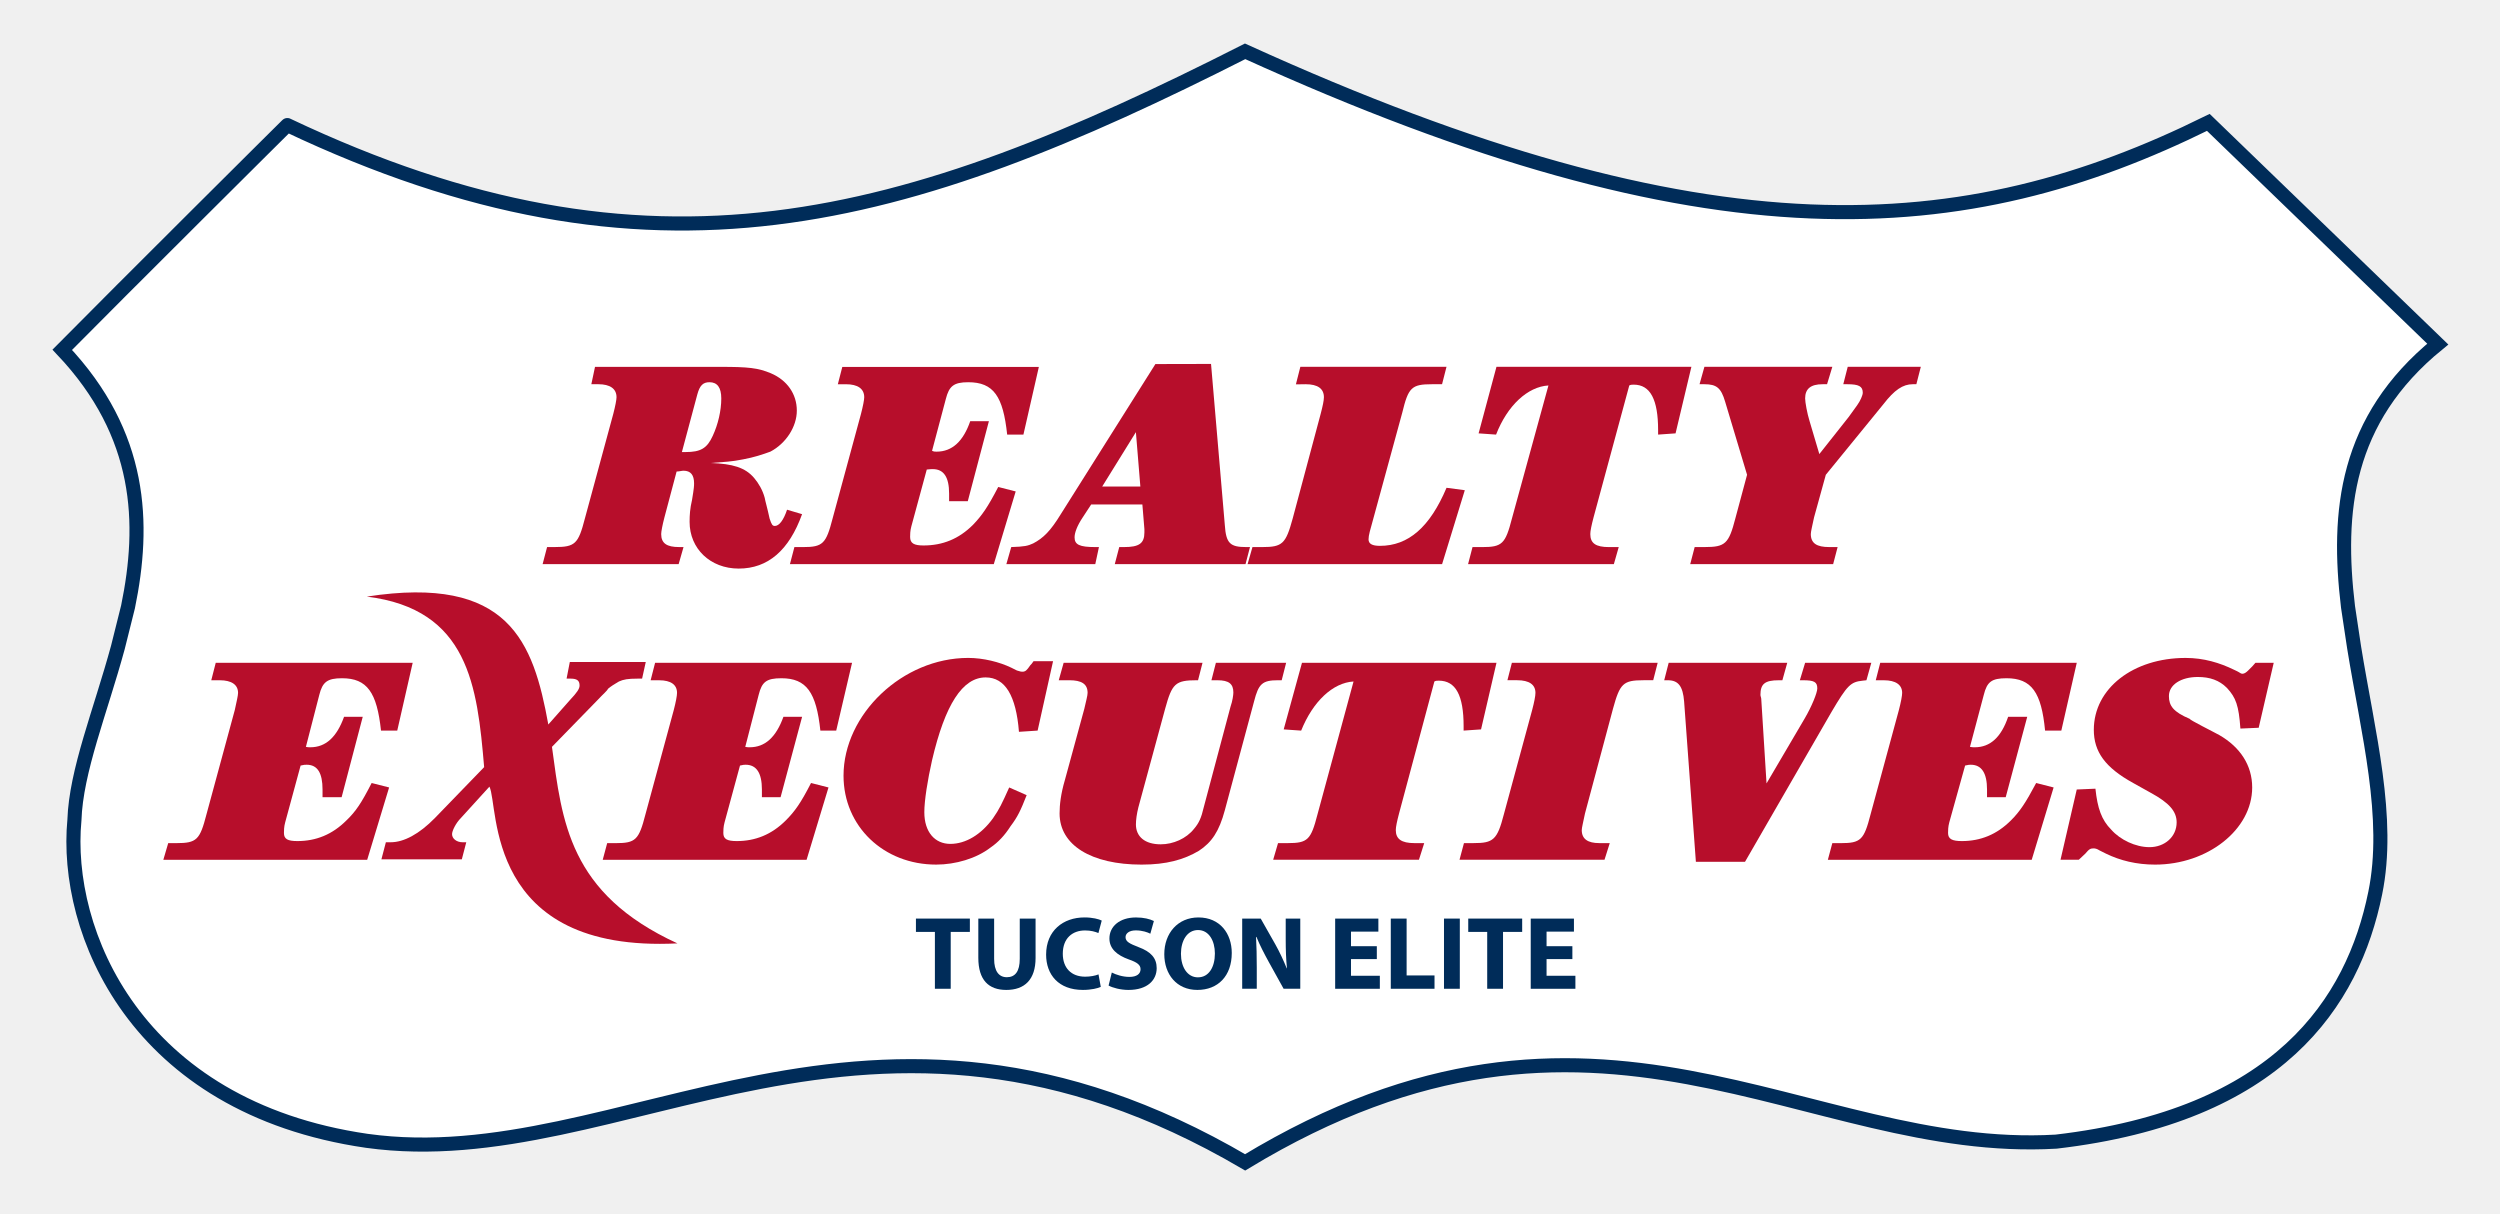
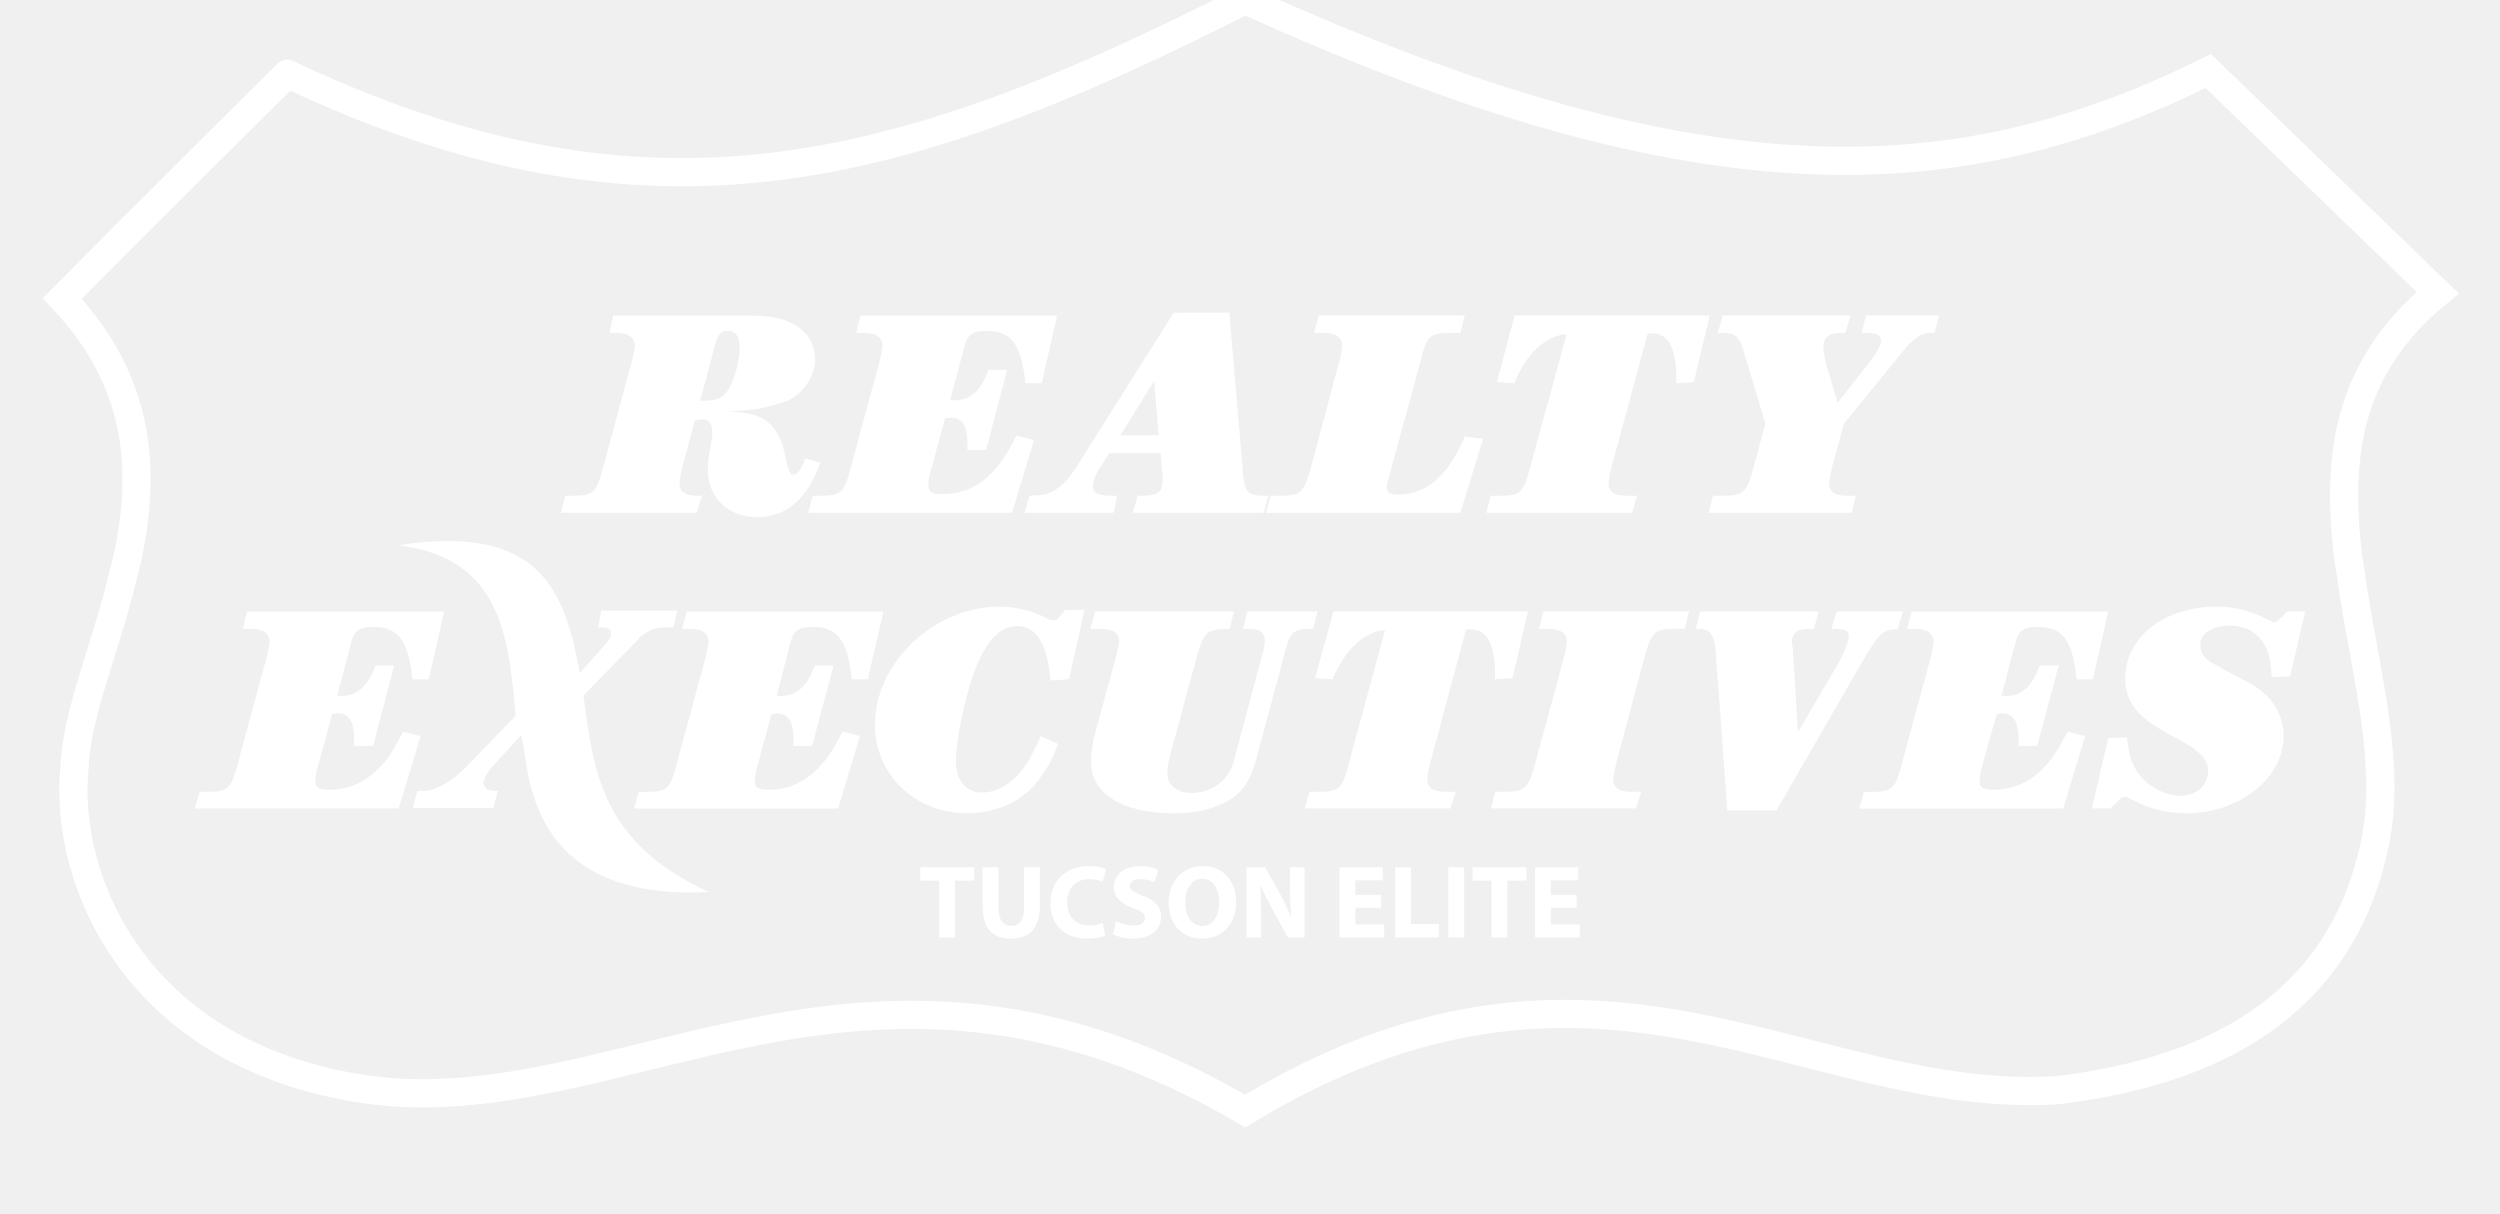
- <svg xmlns="http://www.w3.org/2000/svg" version="1.1" id="Layer_1" x="0px" y="0px" width="177.499px" height="86.17px" viewBox="0 0 177.499 86.17" enable-background="new 0 0 177.499 86.17" xml:space="preserve">
+ <svg xmlns="http://www.w3.org/2000/svg" version="1.1" id="Layer_1" x="0px" y="0px" width="177.5px" height="86.17px" viewBox="0 0 177.5 86.17" enable-background="new 0 0 177.5 86.17" xml:space="preserve">
  <g>
+     <path fill="none" stroke="#FFFFFF" stroke-width="2" d="M166.708,39.441l0.433,2.883c0.979,6.054,2.595,12.109,1.499,17.443   c-1.586,7.783-6.834,15.799-22.661,17.645c-17.875,1.037-32.552-13.693-57.575,1.473c-26.842-15.742-44.141,1.008-62.361-1.529   C9.549,74.96,4.534,62.419,5.284,54.577c0.114-3.488,1.845-7.697,3.085-12.253l0.721-2.883c1.21-5.882,1.037-12.225-4.671-18.25   C8.288,17.272,20.606,5.017,20.402,5.237C46.269,17.495,64.198,12.276,88.403,0c33.068,15.05,51.117,13.58,68.387,5.045   l16.291,15.741C166.506,26.15,165.9,32.694,166.708,39.441z" />
    <g>
-       <path fill="#FFFFFF" stroke="#002C59" d="M166.708,43.085l0.433,2.883c0.98,6.055,2.595,12.109,1.499,17.443    c-1.586,7.783-6.833,15.799-22.661,17.645c-17.875,1.037-32.551-13.695-57.576,1.471c-26.841-15.742-44.14,1.008-62.361-1.529    C9.55,78.605,4.534,66.063,5.284,58.222c0.115-3.489,1.845-7.698,3.085-12.254l0.721-2.883c1.21-5.882,1.037-12.225-4.671-18.25    C8.288,20.916,20.607,8.661,20.402,8.881C46.27,21.139,64.198,15.92,88.403,3.644c33.069,15.05,51.118,13.58,68.388,5.046    l16.29,15.741C166.507,29.794,165.901,36.338,166.708,43.085z" />
-       <g>
-         <path fill="#B70E2B" d="M39.189,53.026l3.229-3.314c0.404-0.434,0.692-0.664,0.75-0.809c0.201-0.172,0.519-0.375,0.778-0.518     c0.317-0.145,0.634-0.203,1.326-0.203h0.317l0.26-1.182h-5.392l-0.23,1.182c0.114,0,0.23,0,0.288,0     c0.461,0,0.634,0.145,0.634,0.49c0,0.23-0.173,0.49-0.691,1.039l-1.528,1.729c-1.066-5.881-2.797-10.638-12.888-9.082     c7.236,0.895,7.842,6.344,8.332,12.109l-3.488,3.604c-1.124,1.153-2.22,1.729-3.143,1.729h-0.346l-0.317,1.211h5.709l0.316-1.211     h-0.259c-0.433,0-0.75-0.26-0.75-0.576c0-0.23,0.26-0.779,0.634-1.153l2.019-2.22c0.692,1.354-0.403,11.82,13.349,11.129     C40.371,63.435,39.91,58.303,39.189,53.026z" />
-         <path fill="#B70E2B" d="M160.366,51.671l1.067-4.612h-1.298l-0.23,0.26c-0.173,0.173-0.288,0.288-0.288,0.288     c-0.115,0.115-0.26,0.23-0.404,0.23c-0.086,0-0.173-0.057-0.26-0.115c-0.058-0.029-0.144-0.086-0.346-0.173     c-1.009-0.49-2.134-0.836-3.431-0.836c-3.719,0-6.516,2.163-6.516,5.104c0,1.558,0.807,2.681,2.797,3.776l1.239,0.692     c1.326,0.72,1.845,1.325,1.845,2.104c0,1.009-0.836,1.759-1.931,1.759c-0.98,0-2.076-0.519-2.711-1.24     c-0.691-0.691-0.979-1.527-1.124-2.911l-1.326,0.057l-1.153,4.988h1.297l0.462-0.433c0.288-0.346,0.375-0.374,0.605-0.374     c0.086,0,0.23,0.028,0.403,0.143l0.462,0.231c1.009,0.49,2.162,0.778,3.487,0.778c3.72,0,6.892-2.479,6.892-5.479     c0-1.556-0.836-2.854-2.336-3.719c-0.288-0.144-0.691-0.374-1.211-0.634c-0.547-0.288-0.864-0.462-0.894-0.52     c-1.153-0.489-1.471-0.922-1.471-1.614c0-0.807,0.865-1.355,2.048-1.355c0.864,0,1.527,0.23,2.075,0.779     c0.635,0.691,0.836,1.239,0.952,2.883L160.366,51.671z" />
-         <path fill="#B70E2B" d="M145.806,55.909l-1.239-0.316c-0.75,1.412-1.153,2.018-1.788,2.652c-1.009,1.01-2.162,1.471-3.488,1.471     c-0.692,0-0.98-0.145-0.98-0.577c0-0.144,0-0.433,0.087-0.749l1.124-4.036c0.23-0.058,0.317-0.058,0.403-0.058     c0.778,0,1.153,0.605,1.153,1.758c0,0.145,0,0.26,0,0.548h1.326l1.528-5.708h-1.355c-0.489,1.441-1.269,2.162-2.363,2.162     c-0.145,0-0.202,0-0.347-0.029l0.98-3.689c0.23-0.923,0.548-1.183,1.614-1.183c1.788,0,2.479,1.009,2.739,3.719h1.153     l1.096-4.814h-13.954l-0.317,1.239h0.577c0.836,0,1.297,0.318,1.297,0.895c0,0.201-0.087,0.663-0.23,1.211l-2.019,7.438     c-0.461,1.789-0.691,2.02-2.104,2.02h-0.605l-0.317,1.182h14.474L145.806,55.909z" />
-         <path fill="#B70E2B" d="M123.895,61.187l6.141-10.639c1.124-1.903,1.354-2.134,2.22-2.221l0.26-0.029l0.346-1.239h-4.699     l-0.375,1.239h0.23c0.778,0,1.009,0.116,1.009,0.578c0,0.316-0.403,1.297-0.894,2.133l-2.71,4.613l-0.375-5.998     c0-0.086-0.058-0.201-0.058-0.287c0-0.779,0.317-1.039,1.298-1.039h0.26l0.346-1.239h-8.419l-0.317,1.239h0.26     c0.75,0,1.066,0.434,1.153,1.5l0.836,11.389H123.895z" />
-         <path fill="#B70E2B" d="M103.625,61.042h10.294l0.374-1.182h-0.749c-0.808,0-1.24-0.289-1.24-0.924     c0-0.172,0.115-0.604,0.23-1.182l1.989-7.438c0.49-1.789,0.721-2.02,2.163-2.02h0.691l0.317-1.239h-10.351l-0.317,1.239h0.692     c0.865,0,1.298,0.318,1.298,0.895c0,0.23-0.087,0.663-0.231,1.211l-2.018,7.438c-0.462,1.789-0.75,2.02-2.134,2.02h-0.692     L103.625,61.042z" />
-         <path fill="#B70E2B" d="M105.154,51.787l1.096-4.729H92.44l-1.298,4.729l1.24,0.086c0.836-2.075,2.249-3.401,3.719-3.487     l-2.565,9.455c-0.462,1.789-0.692,2.02-2.104,2.02h-0.692l-0.346,1.182h10.35l0.375-1.182h-0.691     c-0.923,0-1.327-0.289-1.327-0.924c0-0.23,0.087-0.634,0.231-1.182l2.508-9.369c0.087-0.059,0.231-0.059,0.317-0.059     c1.211,0,1.759,1.066,1.759,3.229v0.316L105.154,51.787z" />
-         <path fill="#B70E2B" d="M91.315,47.059h-4.987l-0.317,1.239h0.433c0.808,0,1.124,0.26,1.124,0.865     c0,0.174-0.058,0.605-0.201,1.01l-1.903,7.15c-0.173,0.749-0.345,1.123-0.691,1.527c-0.549,0.691-1.471,1.096-2.364,1.096     c-1.125,0-1.759-0.548-1.759-1.412c0-0.317,0.058-0.75,0.173-1.211l1.903-7.006c0.489-1.789,0.721-2.02,2.248-2.02h0.087     l0.317-1.239h-9.86l-0.347,1.239h0.75c0.865,0,1.298,0.26,1.298,0.895c0,0.201-0.116,0.605-0.231,1.125l-1.384,5.074     c-0.288,0.979-0.374,1.758-0.374,2.363c0,2.249,2.248,3.633,5.823,3.633c1.759,0,2.998-0.346,4.066-0.98     c0.922-0.605,1.44-1.383,1.844-2.883l2.076-7.727c0.317-1.24,0.577-1.5,1.701-1.5h0.26L91.315,47.059z" />
-         <path fill="#B70E2B" d="M71.653,55.909c-0.52,1.154-0.692,1.529-1.153,2.191c-0.837,1.154-1.932,1.816-3.027,1.816     s-1.846-0.836-1.846-2.248c0-0.836,0.23-2.277,0.548-3.69c0.923-3.95,2.162-5.882,3.806-5.882c1.384,0,2.162,1.297,2.364,3.863     l1.326-0.087l1.096-4.929h-1.384c-0.087,0.143-0.173,0.23-0.23,0.287c-0.26,0.375-0.346,0.461-0.577,0.461     c-0.144,0-0.23-0.057-0.375-0.086l-0.403-0.201c-0.836-0.404-1.989-0.692-3.056-0.692c-4.671,0-8.852,4.007-8.852,8.36     c0,3.604,2.854,6.314,6.574,6.314c1.383,0,2.854-0.432,3.863-1.211c0.547-0.375,1.009-0.865,1.412-1.5     c0.52-0.69,0.721-1.123,1.153-2.219L71.653,55.909z" />
-         <path fill="#B70E2B" d="M58.823,55.909l-1.24-0.316c-0.721,1.412-1.153,2.018-1.787,2.652c-1.009,1.01-2.162,1.471-3.488,1.471     c-0.692,0-0.952-0.145-0.952-0.577c0-0.144,0-0.433,0.087-0.749l1.096-4.036c0.23-0.058,0.316-0.058,0.403-0.058     c0.778,0,1.153,0.605,1.153,1.758c0,0.145,0,0.26,0,0.548h1.326l1.528-5.708h-1.326c-0.52,1.441-1.298,2.162-2.394,2.162     c-0.144,0-0.173,0-0.316-0.029l0.951-3.689c0.23-0.923,0.548-1.183,1.614-1.183c1.788,0,2.479,1.009,2.768,3.719h1.125     l1.124-4.814H46.511l-0.316,1.239H46.8c0.836,0,1.269,0.318,1.269,0.895c0,0.201-0.087,0.663-0.23,1.211l-2.019,7.438     c-0.461,1.789-0.692,2.02-2.104,2.02H43.11l-0.317,1.182h14.474L58.823,55.909z" />
-         <path fill="#B70E2B" d="M27.627,55.909l-1.24-0.316c-0.721,1.412-1.124,2.018-1.787,2.652c-1.009,1.01-2.162,1.471-3.488,1.471     c-0.692,0-0.952-0.145-0.952-0.577c0-0.144,0-0.433,0.087-0.749l1.096-4.036c0.23-0.058,0.317-0.058,0.433-0.058     c0.778,0,1.124,0.605,1.124,1.758c0,0.145,0,0.26,0,0.548h1.355l1.499-5.708h-1.326c-0.52,1.441-1.298,2.162-2.393,2.162     c-0.145,0-0.174,0-0.317-0.029l0.951-3.689c0.23-0.923,0.577-1.183,1.614-1.183c1.788,0,2.479,1.009,2.768,3.719h1.153     l1.096-4.814H15.317L15,48.298h0.605c0.836,0,1.297,0.318,1.297,0.895c0,0.201-0.115,0.663-0.23,1.211l-2.019,7.438     c-0.461,1.789-0.691,2.02-2.133,2.02h-0.577l-0.346,1.182h14.474L27.627,55.909z" />
-       </g>
-       <g>
-         <path fill="#B70E2B" d="M129.632,33.71l4.093-5.017c0.779-1.01,1.385-1.413,2.076-1.413h0.26l0.317-1.239h-5.189l-0.317,1.239     h0.288c0.808,0,1.096,0.145,1.096,0.605c0,0.173-0.173,0.577-0.403,0.894l-0.605,0.837l-2.076,2.623l-0.692-2.335     c-0.172-0.548-0.316-1.355-0.316-1.615c0-0.691,0.403-1.009,1.24-1.009h0.316l0.375-1.239h-9.082l-0.346,1.239h0.346     c0.865,0,1.183,0.26,1.471,1.24l1.557,5.189l-0.836,3.113c-0.461,1.788-0.721,2.019-2.163,2.019h-0.721l-0.316,1.211h10.148     l0.317-1.211h-0.605c-0.865,0-1.298-0.26-1.298-0.923c0-0.173,0.115-0.635,0.23-1.182L129.632,33.71z" />
-         <path fill="#B70E2B" d="M118.964,30.769l1.125-4.728h-13.84l-1.269,4.728l1.24,0.087c0.807-2.076,2.249-3.402,3.719-3.488     l-2.595,9.456c-0.461,1.788-0.691,2.019-2.104,2.019h-0.692l-0.316,1.211h10.351l0.346-1.211h-0.692     c-0.923,0-1.326-0.26-1.326-0.923c0-0.23,0.087-0.635,0.23-1.182l2.537-9.37c0.087-0.058,0.231-0.058,0.317-0.058     c1.183,0,1.73,1.066,1.73,3.229v0.317L118.964,30.769z" />
-         <path fill="#B70E2B" d="M104,34.806l-1.297-0.173c-1.183,2.797-2.71,4.122-4.729,4.122c-0.548,0-0.808-0.144-0.808-0.461     c0-0.145,0.029-0.317,0.087-0.548l2.307-8.447c0.433-1.788,0.663-2.019,2.104-2.019h0.721l0.317-1.239H92.325l-0.317,1.249     l0.692-0.01c0.864,0,1.297,0.317,1.297,0.923c0,0.23-0.086,0.635-0.23,1.182l-1.989,7.438c-0.49,1.788-0.721,2.019-2.162,2.019     h-0.692l-0.346,1.211h13.81L104,34.806z" />
-         <path fill="#B70E2B" d="M72.114,34.892l-1.24-0.317c-0.749,1.442-1.152,2.019-1.787,2.682c-1.009,1.01-2.162,1.471-3.518,1.471     c-0.663,0-0.951-0.145-0.951-0.605c0-0.145,0-0.433,0.087-0.75l1.095-4.036c0.231-0.029,0.347-0.029,0.433-0.029     c0.778,0,1.153,0.577,1.153,1.73c0,0.145,0,0.288,0,0.548h1.326l1.499-5.68h-1.325c-0.491,1.412-1.27,2.162-2.394,2.162     c-0.115,0-0.173,0-0.317-0.058l0.98-3.69c0.23-0.894,0.548-1.182,1.586-1.182c1.816,0,2.479,1.009,2.768,3.719h1.153l1.096-4.806     H59.803l-0.317,1.23h0.576c0.837,0,1.298,0.317,1.298,0.923c0,0.173-0.087,0.635-0.23,1.182l-2.019,7.438     c-0.461,1.788-0.692,2.019-2.104,2.019h-0.605l-0.317,1.211h14.474L72.114,34.892z" />
-         <path fill="#B70E2B" d="M88.49,38.842c-1.153,0-1.441-0.26-1.528-1.558l-0.979-11.445l-3.95,0.009l-6.718,10.659     c-0.721,1.182-1.239,1.7-1.961,2.075c-0.374,0.173-0.605,0.23-1.557,0.26l-0.346,1.211h6.314l0.259-1.211h-0.259     c-1.125,0-1.471-0.173-1.471-0.692c0-0.316,0.173-0.807,0.576-1.412l0.605-0.923h3.633l0.144,1.759c0,0.029,0,0.115,0,0.23     c0,0.778-0.374,1.038-1.441,1.038h-0.345l-0.317,1.211h9.283l0.317-1.211H88.49z M78.254,34.546l2.394-3.863l0.317,3.863H78.254z     " />
-         <path fill="#B70E2B" d="M55.881,36.189c-0.259,0.778-0.576,1.153-0.864,1.153c-0.173,0-0.23-0.087-0.375-0.52     c-0.173-0.807-0.317-1.269-0.346-1.47c-0.145-0.548-0.433-1.038-0.75-1.413c-0.634-0.749-1.528-1.009-3.085-1.066     c1.066-0.087,1.441-0.087,2.307-0.26c0.778-0.145,1.384-0.346,1.932-0.548c1.096-0.576,1.874-1.759,1.874-2.912     c0-1.182-0.692-2.162-1.845-2.652c-0.895-0.375-1.586-0.461-3.662-0.452h-8.822l-0.26,1.23h0.49c0.836,0,1.298,0.317,1.298,0.923     c0,0.173-0.087,0.635-0.23,1.182l-2.019,7.438c-0.461,1.788-0.692,2.019-2.134,2.019h-0.547l-0.317,1.211h9.658l0.346-1.211     h-0.317c-0.864,0-1.269-0.26-1.269-0.923c0-0.173,0.087-0.635,0.23-1.182l0.865-3.258c0.173,0,0.375-0.058,0.49-0.058     c0.519,0,0.75,0.316,0.75,0.894c0,0.173,0,0.317-0.145,1.182c-0.145,0.605-0.173,1.096-0.173,1.558     c0,1.902,1.471,3.315,3.488,3.315c2.076,0,3.575-1.298,4.498-3.863L55.881,36.189z M48.674,32.096c-0.087,0-0.174,0-0.26,0     l1.096-4.095c0.173-0.634,0.403-0.864,0.865-0.864c0.548,0,0.836,0.374,0.836,1.152c0,0.865-0.23,1.846-0.605,2.653     C50.202,31.836,49.741,32.096,48.674,32.096z" />
-       </g>
+       <path fill="#FFFFFF" d="M41.423,49.382l3.229-3.314c0.404-0.434,0.692-0.664,0.75-0.809c0.201-0.172,0.519-0.375,0.778-0.518    c0.316-0.145,0.634-0.203,1.325-0.203h0.317l0.26-1.182h-5.392l-0.23,1.182c0.114,0,0.23,0,0.288,0    c0.461,0,0.634,0.145,0.634,0.49c0,0.23-0.173,0.49-0.69,1.039l-1.528,1.729c-1.065-5.88-2.797-10.638-12.888-9.083    c7.236,0.896,7.842,6.344,8.332,12.11l-3.488,3.604c-1.124,1.152-2.22,1.729-3.143,1.729h-0.347l-0.316,1.211h5.709l0.315-1.211    h-0.259c-0.433,0-0.75-0.26-0.75-0.576c0-0.229,0.26-0.777,0.634-1.152l2.02-2.221c0.691,1.355-0.403,11.82,13.349,11.129    C42.606,59.79,42.145,54.659,41.423,49.382z" />
+       <path fill="#FFFFFF" d="M162.601,48.026l1.066-4.611h-1.299l-0.229,0.259c-0.174,0.174-0.289,0.287-0.289,0.287    c-0.115,0.115-0.26,0.23-0.404,0.23c-0.086,0-0.172-0.057-0.26-0.115c-0.058-0.027-0.144-0.086-0.346-0.172    c-1.01-0.49-2.135-0.836-3.432-0.836c-3.719,0-6.516,2.163-6.516,5.104c0,1.559,0.807,2.682,2.797,3.775l1.24,0.693    c1.325,0.719,1.844,1.324,1.844,2.104c0,1.008-0.836,1.758-1.93,1.758c-0.98,0-2.076-0.518-2.712-1.238    c-0.69-0.691-0.979-1.527-1.124-2.912l-1.326,0.057l-1.152,4.988h1.297l0.461-0.434c0.289-0.346,0.375-0.373,0.605-0.373    c0.086,0,0.23,0.027,0.403,0.143l0.462,0.23c1.01,0.49,2.162,0.779,3.486,0.779c3.721,0,6.894-2.479,6.894-5.479    c0-1.557-0.837-2.855-2.337-3.721c-0.287-0.143-0.691-0.373-1.211-0.633c-0.547-0.289-0.863-0.463-0.895-0.52    c-1.152-0.49-1.471-0.922-1.471-1.615c0-0.807,0.865-1.355,2.049-1.355c0.864,0,1.526,0.23,2.074,0.779    c0.635,0.691,0.836,1.24,0.952,2.883L162.601,48.026z" />
+       <path fill="#FFFFFF" d="M148.041,52.265l-1.239-0.316c-0.75,1.412-1.153,2.02-1.787,2.652c-1.01,1.01-2.163,1.471-3.489,1.471    c-0.691,0-0.979-0.145-0.979-0.576c0-0.145,0-0.434,0.087-0.75l1.124-4.035c0.229-0.059,0.317-0.059,0.403-0.059    c0.777,0,1.152,0.605,1.152,1.758c0,0.146,0,0.26,0,0.549h1.327l1.527-5.709h-1.354c-0.49,1.441-1.27,2.162-2.363,2.162    c-0.144,0-0.203,0-0.348-0.027l0.98-3.689c0.23-0.924,0.548-1.184,1.613-1.184c1.789,0,2.479,1.01,2.74,3.719h1.152l1.096-4.814    H135.73l-0.318,1.24h0.578c0.836,0,1.297,0.318,1.297,0.895c0,0.201-0.088,0.662-0.23,1.211l-2.02,7.438    c-0.461,1.789-0.689,2.021-2.104,2.021h-0.605l-0.316,1.182h14.475L148.041,52.265z" />
+       <path fill="#FFFFFF" d="M126.129,57.542l6.142-10.639c1.123-1.902,1.354-2.133,2.219-2.221l0.261-0.029l0.347-1.238h-4.699    l-0.375,1.238h0.229c0.778,0,1.009,0.117,1.009,0.578c0,0.316-0.402,1.297-0.895,2.133l-2.709,4.613l-0.375-5.998    c0-0.086-0.059-0.201-0.059-0.287c0-0.779,0.316-1.039,1.299-1.039h0.26l0.346-1.238h-8.419l-0.317,1.238h0.26    c0.75,0,1.066,0.434,1.154,1.5l0.836,11.389H126.129z" />
+       <path fill="#FFFFFF" d="M105.859,57.397h10.295l0.373-1.182h-0.748c-0.809,0-1.24-0.289-1.24-0.924    c0-0.172,0.115-0.604,0.23-1.182l1.988-7.439c0.49-1.787,0.721-2.02,2.163-2.02h0.69l0.318-1.239h-10.352l-0.316,1.239h0.691    c0.865,0,1.298,0.318,1.298,0.895c0,0.23-0.087,0.664-0.231,1.213l-2.018,7.438c-0.463,1.789-0.75,2.02-2.135,2.02h-0.691    L105.859,57.397z" />
+       <path fill="#FFFFFF" d="M107.389,48.144l1.095-4.73h-13.81l-1.298,4.73l1.24,0.086c0.836-2.076,2.248-3.402,3.719-3.488    l-2.564,9.455c-0.463,1.789-0.693,2.021-2.104,2.021h-0.692l-0.346,1.182h10.35l0.375-1.182h-0.691    c-0.922,0-1.326-0.289-1.326-0.926c0-0.229,0.087-0.633,0.23-1.182l2.508-9.369c0.088-0.059,0.232-0.059,0.318-0.059    c1.211,0,1.758,1.066,1.758,3.229v0.316L107.389,48.144z" />
+       <path fill="#FFFFFF" d="M93.549,43.416h-4.986l-0.317,1.238h0.434c0.808,0,1.124,0.26,1.124,0.865c0,0.174-0.059,0.605-0.201,1.01    l-1.903,7.15c-0.173,0.75-0.345,1.123-0.691,1.527c-0.549,0.691-1.471,1.096-2.363,1.096c-1.125,0-1.76-0.549-1.76-1.412    c0-0.316,0.059-0.75,0.174-1.211l1.902-7.006c0.489-1.789,0.722-2.02,2.248-2.02h0.087l0.317-1.24h-9.86l-0.347,1.24h0.75    c0.865,0,1.298,0.26,1.298,0.895c0,0.201-0.116,0.605-0.23,1.125l-1.385,5.074c-0.288,0.979-0.374,1.758-0.374,2.363    c0,2.248,2.248,3.633,5.823,3.633c1.759,0,2.998-0.346,4.066-0.98c0.922-0.605,1.439-1.383,1.844-2.883l2.076-7.727    c0.316-1.24,0.577-1.5,1.7-1.5h0.26L93.549,43.416z" />
+       <path fill="#FFFFFF" d="M73.888,52.265c-0.521,1.154-0.692,1.529-1.153,2.191c-0.837,1.154-1.932,1.816-3.027,1.816    c-1.095,0-1.846-0.836-1.846-2.248c0-0.836,0.229-2.277,0.548-3.691c0.923-3.949,2.162-5.881,3.806-5.881    c1.385,0,2.162,1.297,2.364,3.863l1.326-0.088l1.096-4.928h-1.384c-0.087,0.143-0.173,0.229-0.229,0.286    c-0.261,0.375-0.347,0.461-0.577,0.461c-0.145,0-0.23-0.057-0.375-0.086l-0.403-0.199c-0.836-0.405-1.989-0.693-3.056-0.693    c-4.671,0-8.853,4.007-8.853,8.361c0,3.604,2.854,6.313,6.574,6.313c1.383,0,2.854-0.432,3.863-1.211    c0.547-0.375,1.009-0.865,1.412-1.5c0.52-0.689,0.721-1.123,1.152-2.219L73.888,52.265z" />
+       <path fill="#FFFFFF" d="M61.058,52.265l-1.24-0.316c-0.721,1.412-1.153,2.02-1.787,2.652c-1.009,1.01-2.162,1.471-3.488,1.471    c-0.691,0-0.952-0.145-0.952-0.576c0-0.145,0-0.434,0.088-0.75l1.096-4.035c0.229-0.059,0.315-0.059,0.402-0.059    c0.778,0,1.153,0.605,1.153,1.758c0,0.146,0,0.26,0,0.549h1.326l1.528-5.709h-1.326c-0.521,1.441-1.298,2.162-2.395,2.162    c-0.144,0-0.173,0-0.315-0.027l0.951-3.689c0.229-0.924,0.548-1.184,1.613-1.184c1.788,0,2.479,1.01,2.769,3.719h1.125    l1.124-4.814H48.746l-0.315,1.24h0.604c0.836,0,1.27,0.318,1.27,0.895c0,0.201-0.088,0.662-0.23,1.211l-2.019,7.438    c-0.462,1.789-0.692,2.021-2.104,2.021h-0.605l-0.317,1.182h14.474L61.058,52.265z" />
+       <path fill="#FFFFFF" d="M29.862,52.265l-1.24-0.316c-0.721,1.412-1.124,2.02-1.787,2.652c-1.009,1.01-2.162,1.471-3.487,1.471    c-0.692,0-0.952-0.145-0.952-0.576c0-0.145,0-0.434,0.087-0.75l1.096-4.035c0.23-0.059,0.317-0.059,0.433-0.059    c0.778,0,1.124,0.605,1.124,1.758c0,0.146,0,0.26,0,0.549h1.355l1.499-5.709h-1.326c-0.52,1.441-1.298,2.162-2.393,2.162    c-0.146,0-0.174,0-0.317-0.027l0.951-3.689c0.229-0.924,0.577-1.184,1.614-1.184c1.788,0,2.479,1.01,2.768,3.719h1.153    l1.096-4.814H17.551l-0.316,1.238h0.604c0.836,0,1.298,0.318,1.298,0.896c0,0.199-0.115,0.662-0.23,1.211l-2.019,7.438    c-0.462,1.789-0.691,2.02-2.134,2.02h-0.576l-0.347,1.182h14.475L29.862,52.265z" />
    </g>
    <g>
-       <path fill="#002C59" d="M66.377,66.165h-1.346v-0.946h3.829v0.946H67.5v4.037h-1.123V66.165z" />
-       <path fill="#002C59" d="M70.583,65.219v2.862c0,0.865,0.333,1.301,0.902,1.301c0.592,0,0.917-0.414,0.917-1.301v-2.862h1.123    v2.796c0,1.537-0.776,2.27-2.077,2.27c-1.257,0-1.988-0.703-1.988-2.285v-2.78H70.583z" />
-       <path fill="#002C59" d="M78.155,70.069c-0.2,0.096-0.673,0.215-1.271,0.215c-1.723,0-2.61-1.08-2.61-2.507    c0-1.7,1.213-2.64,2.721-2.64c0.584,0,1.027,0.119,1.228,0.223l-0.236,0.887c-0.222-0.097-0.54-0.186-0.946-0.186    c-0.888,0-1.583,0.54-1.583,1.656c0,0.998,0.592,1.627,1.59,1.627c0.348,0,0.718-0.066,0.946-0.163L78.155,70.069z" />
-       <path fill="#002C59" d="M78.938,69.049c0.296,0.155,0.77,0.311,1.25,0.311c0.517,0,0.791-0.214,0.791-0.547    c0-0.304-0.236-0.487-0.836-0.695c-0.828-0.296-1.375-0.754-1.375-1.485c0-0.851,0.718-1.494,1.886-1.494    c0.569,0,0.976,0.111,1.271,0.252l-0.252,0.901c-0.191-0.097-0.554-0.235-1.035-0.235c-0.487,0-0.725,0.229-0.725,0.479    c0,0.317,0.274,0.458,0.925,0.71c0.88,0.324,1.286,0.783,1.286,1.493c0,0.835-0.636,1.546-2.003,1.546    c-0.569,0-1.132-0.156-1.412-0.311L78.938,69.049z" />
-       <path fill="#002C59" d="M85.008,70.284c-1.472,0-2.344-1.117-2.344-2.537c0-1.492,0.961-2.609,2.425-2.609    c1.53,0,2.366,1.146,2.366,2.521c0,1.641-0.983,2.625-2.44,2.625H85.008z M85.06,69.39c0.762,0,1.197-0.718,1.197-1.693    c0-0.895-0.421-1.664-1.197-1.664s-1.213,0.754-1.213,1.686c0,0.939,0.451,1.672,1.205,1.672H85.06z" />
-       <path fill="#002C59" d="M88.195,70.202v-4.983h1.315l1.035,1.826c0.296,0.524,0.585,1.147,0.813,1.708h0.015    c-0.066-0.658-0.088-1.331-0.088-2.085v-1.449h1.034v4.983h-1.183l-1.064-1.922c-0.296-0.54-0.629-1.176-0.865-1.76h-0.029    c0.037,0.666,0.052,1.367,0.052,2.182v1.5H88.195z" />
-       <path fill="#002C59" d="M97.754,68.095H95.92v1.184h2.048v0.924h-3.172v-4.983h3.068v0.925H95.92v1.035h1.834V68.095z" />
-       <path fill="#002C59" d="M98.745,65.219h1.124v4.037h1.981v0.946h-3.105V65.219z" />
-       <path fill="#002C59" d="M103.646,65.219v4.983h-1.123v-4.983H103.646z" />
-       <path fill="#002C59" d="M105.591,66.165h-1.346v-0.946h3.829v0.946h-1.36v4.037h-1.123V66.165z" />
-       <path fill="#002C59" d="M111.638,68.095h-1.833v1.184h2.048v0.924h-3.172v-4.983h3.068v0.925h-1.944v1.035h1.833V68.095z" />
+       <path fill="#FFFFFF" d="M130.929,30.066l4.093-5.017c0.778-1.01,1.386-1.413,2.075-1.413h0.261l0.317-1.239h-5.189l-0.316,1.239    h0.287c0.809,0,1.096,0.145,1.096,0.604c0,0.173-0.172,0.577-0.402,0.895l-0.605,0.837l-2.076,2.623l-0.691-2.335    c-0.172-0.548-0.316-1.355-0.316-1.615c0-0.691,0.403-1.009,1.241-1.009h0.315l0.375-1.239h-9.082l-0.346,1.239h0.346    c0.865,0,1.184,0.26,1.471,1.24l1.557,5.189l-0.836,3.113c-0.461,1.788-0.721,2.019-2.162,2.019h-0.721l-0.316,1.211h10.149    l0.315-1.211h-0.605c-0.865,0-1.298-0.26-1.298-0.923c0-0.173,0.115-0.635,0.229-1.182L130.929,30.066z" />
+       <path fill="#FFFFFF" d="M120.261,27.125l1.125-4.729h-13.84l-1.27,4.729l1.24,0.086c0.807-2.076,2.248-3.402,3.719-3.488    l-2.596,9.456c-0.461,1.788-0.688,2.019-2.104,2.019h-0.691l-0.316,1.211h10.352l0.346-1.211h-0.691    c-0.924,0-1.326-0.26-1.326-0.923c0-0.23,0.086-0.635,0.229-1.182l2.536-9.37c0.088-0.058,0.232-0.058,0.318-0.058    c1.182,0,1.729,1.066,1.729,3.229v0.317L120.261,27.125z" />
+       <path fill="#FFFFFF" d="M105.296,31.162L104,30.989c-1.183,2.797-2.709,4.122-4.729,4.122c-0.549,0-0.809-0.144-0.809-0.461    c0-0.146,0.029-0.317,0.088-0.548l2.307-8.447c0.434-1.788,0.662-2.019,2.104-2.019h0.721L104,22.397H93.623l-0.318,1.249    l0.693-0.01c0.863,0,1.297,0.316,1.297,0.923c0,0.23-0.086,0.635-0.23,1.182l-1.987,7.438c-0.491,1.788-0.724,2.019-2.163,2.019    h-0.692l-0.346,1.211h13.81L105.296,31.162z" />
+       <path fill="#FFFFFF" d="M73.412,31.248l-1.24-0.317c-0.749,1.442-1.152,2.019-1.787,2.682c-1.009,1.01-2.162,1.471-3.518,1.471    c-0.663,0-0.951-0.145-0.951-0.605c0-0.145,0-0.434,0.087-0.75l1.095-4.036c0.231-0.029,0.347-0.029,0.433-0.029    c0.778,0,1.153,0.577,1.153,1.73c0,0.145,0,0.288,0,0.548h1.326l1.499-5.68h-1.325c-0.491,1.412-1.27,2.162-2.394,2.162    c-0.115,0-0.173,0-0.317-0.059l0.98-3.689c0.229-0.895,0.548-1.183,1.586-1.183c1.815,0,2.479,1.01,2.768,3.719h1.153l1.096-4.806    H61.1l-0.316,1.23h0.575c0.837,0,1.299,0.316,1.299,0.923c0,0.173-0.088,0.635-0.23,1.182l-2.019,7.438    c-0.462,1.788-0.692,2.019-2.104,2.019H57.7l-0.317,1.211h14.474L73.412,31.248z" />
+       <path fill="#FFFFFF" d="M89.788,35.198c-1.153,0-1.441-0.26-1.528-1.558L87.28,22.195l-3.949,0.009l-6.719,10.659    c-0.721,1.183-1.238,1.7-1.961,2.075c-0.374,0.173-0.604,0.23-1.557,0.26l-0.346,1.211h6.313l0.259-1.211h-0.259    c-1.125,0-1.471-0.173-1.471-0.692c0-0.315,0.173-0.807,0.576-1.411l0.604-0.924h3.633l0.145,1.76c0,0.029,0,0.115,0,0.229    c0,0.778-0.374,1.038-1.441,1.038h-0.345l-0.317,1.211h9.283l0.317-1.211H89.788z M79.551,30.902l2.394-3.863l0.317,3.863H79.551z    " />
+       <path fill="#FFFFFF" d="M57.178,32.545c-0.259,0.777-0.576,1.152-0.864,1.152c-0.173,0-0.229-0.087-0.375-0.52    c-0.173-0.808-0.316-1.27-0.346-1.47c-0.146-0.548-0.433-1.038-0.75-1.413c-0.634-0.75-1.528-1.01-3.085-1.066    c1.066-0.087,1.441-0.087,2.307-0.26c0.778-0.146,1.385-0.346,1.933-0.549c1.096-0.575,1.874-1.759,1.874-2.911    c0-1.183-0.692-2.162-1.846-2.652c-0.895-0.375-1.586-0.461-3.662-0.452h-8.821l-0.26,1.23h0.489c0.836,0,1.298,0.316,1.298,0.923    c0,0.173-0.087,0.635-0.229,1.182l-2.02,7.438c-0.461,1.788-0.691,2.019-2.134,2.019H40.14l-0.316,1.211h9.657l0.347-1.211H49.51    c-0.864,0-1.269-0.26-1.269-0.923c0-0.173,0.087-0.635,0.229-1.182l0.865-3.258c0.173,0,0.375-0.058,0.49-0.058    c0.519,0,0.75,0.316,0.75,0.894c0,0.173,0,0.317-0.146,1.182c-0.145,0.605-0.173,1.096-0.173,1.558    c0,1.902,1.471,3.315,3.488,3.315c2.075,0,3.574-1.298,4.498-3.863L57.178,32.545z M49.971,28.452c-0.087,0-0.174,0-0.26,0    l1.096-4.095c0.173-0.634,0.403-0.864,0.865-0.864c0.548,0,0.836,0.374,0.836,1.152c0,0.865-0.23,1.846-0.605,2.652    C51.5,28.192,51.039,28.452,49.971,28.452z" />
+     </g>
+     <g>
+       <path fill="#FFFFFF" d="M66.684,62.521h-1.346v-0.945h3.829v0.945h-1.36v4.037h-1.123V62.521z" />
+       <path fill="#FFFFFF" d="M70.89,61.575v2.861c0,0.865,0.333,1.301,0.902,1.301c0.592,0,0.917-0.414,0.917-1.301v-2.861h1.123v2.795    c0,1.537-0.776,2.271-2.077,2.271c-1.258,0-1.988-0.703-1.988-2.285v-2.781H70.89L70.89,61.575z" />
+       <path fill="#FFFFFF" d="M78.462,66.425c-0.2,0.096-0.673,0.215-1.271,0.215c-1.723,0-2.609-1.08-2.609-2.506    c0-1.701,1.213-2.641,2.721-2.641c0.584,0,1.027,0.119,1.228,0.223l-0.235,0.887c-0.223-0.098-0.54-0.186-0.946-0.186    c-0.888,0-1.583,0.539-1.583,1.656c0,0.998,0.592,1.627,1.59,1.627c0.349,0,0.718-0.066,0.946-0.164L78.462,66.425z" />
+       <path fill="#FFFFFF" d="M79.246,65.405c0.296,0.154,0.77,0.311,1.25,0.311c0.517,0,0.791-0.215,0.791-0.547    c0-0.305-0.236-0.486-0.836-0.695c-0.829-0.295-1.375-0.754-1.375-1.484c0-0.852,0.718-1.494,1.886-1.494    c0.568,0,0.976,0.111,1.271,0.252l-0.252,0.9c-0.19-0.096-0.554-0.234-1.035-0.234c-0.486,0-0.725,0.229-0.725,0.479    c0,0.316,0.274,0.459,0.925,0.711c0.88,0.324,1.286,0.783,1.286,1.492c0,0.836-0.636,1.547-2.003,1.547    c-0.569,0-1.132-0.156-1.412-0.313L79.246,65.405z" />
+       <path fill="#FFFFFF" d="M85.315,66.64c-1.472,0-2.344-1.117-2.344-2.537c0-1.492,0.961-2.609,2.425-2.609    c1.53,0,2.366,1.146,2.366,2.521c0,1.641-0.983,2.625-2.44,2.625H85.315z M85.368,65.745c0.762,0,1.196-0.717,1.196-1.691    c0-0.896-0.421-1.664-1.196-1.664c-0.776,0-1.214,0.754-1.214,1.686c0,0.939,0.451,1.672,1.205,1.672h0.009V65.745z" />
+       <path fill="#FFFFFF" d="M88.502,66.558v-4.982h1.314l1.035,1.826c0.297,0.523,0.586,1.146,0.813,1.707h0.014    c-0.064-0.658-0.087-1.33-0.087-2.084v-1.449h1.035v4.982h-1.184l-1.065-1.922c-0.294-0.539-0.628-1.176-0.864-1.76h-0.029    c0.037,0.666,0.053,1.367,0.053,2.182v1.5H88.502z" />
+       <path fill="#FFFFFF" d="M98.061,64.45h-1.834v1.186h2.049v0.924h-3.172v-4.984h3.068v0.926h-1.945v1.035h1.834V64.45z" />
+       <path fill="#FFFFFF" d="M99.053,61.575h1.123v4.037h1.981v0.945h-3.104V61.575z" />
+       <path fill="#FFFFFF" d="M103.954,61.575v4.982h-1.124v-4.982H103.954z" />
+       <path fill="#FFFFFF" d="M105.899,62.521h-1.346v-0.945h3.827v0.945h-1.358v4.037h-1.123V62.521z" />
+       <path fill="#FFFFFF" d="M111.945,64.45h-1.833v1.186h2.049v0.924h-3.172v-4.984h3.068v0.926h-1.945v1.035h1.833V64.45z" />
    </g>
  </g>
</svg>
